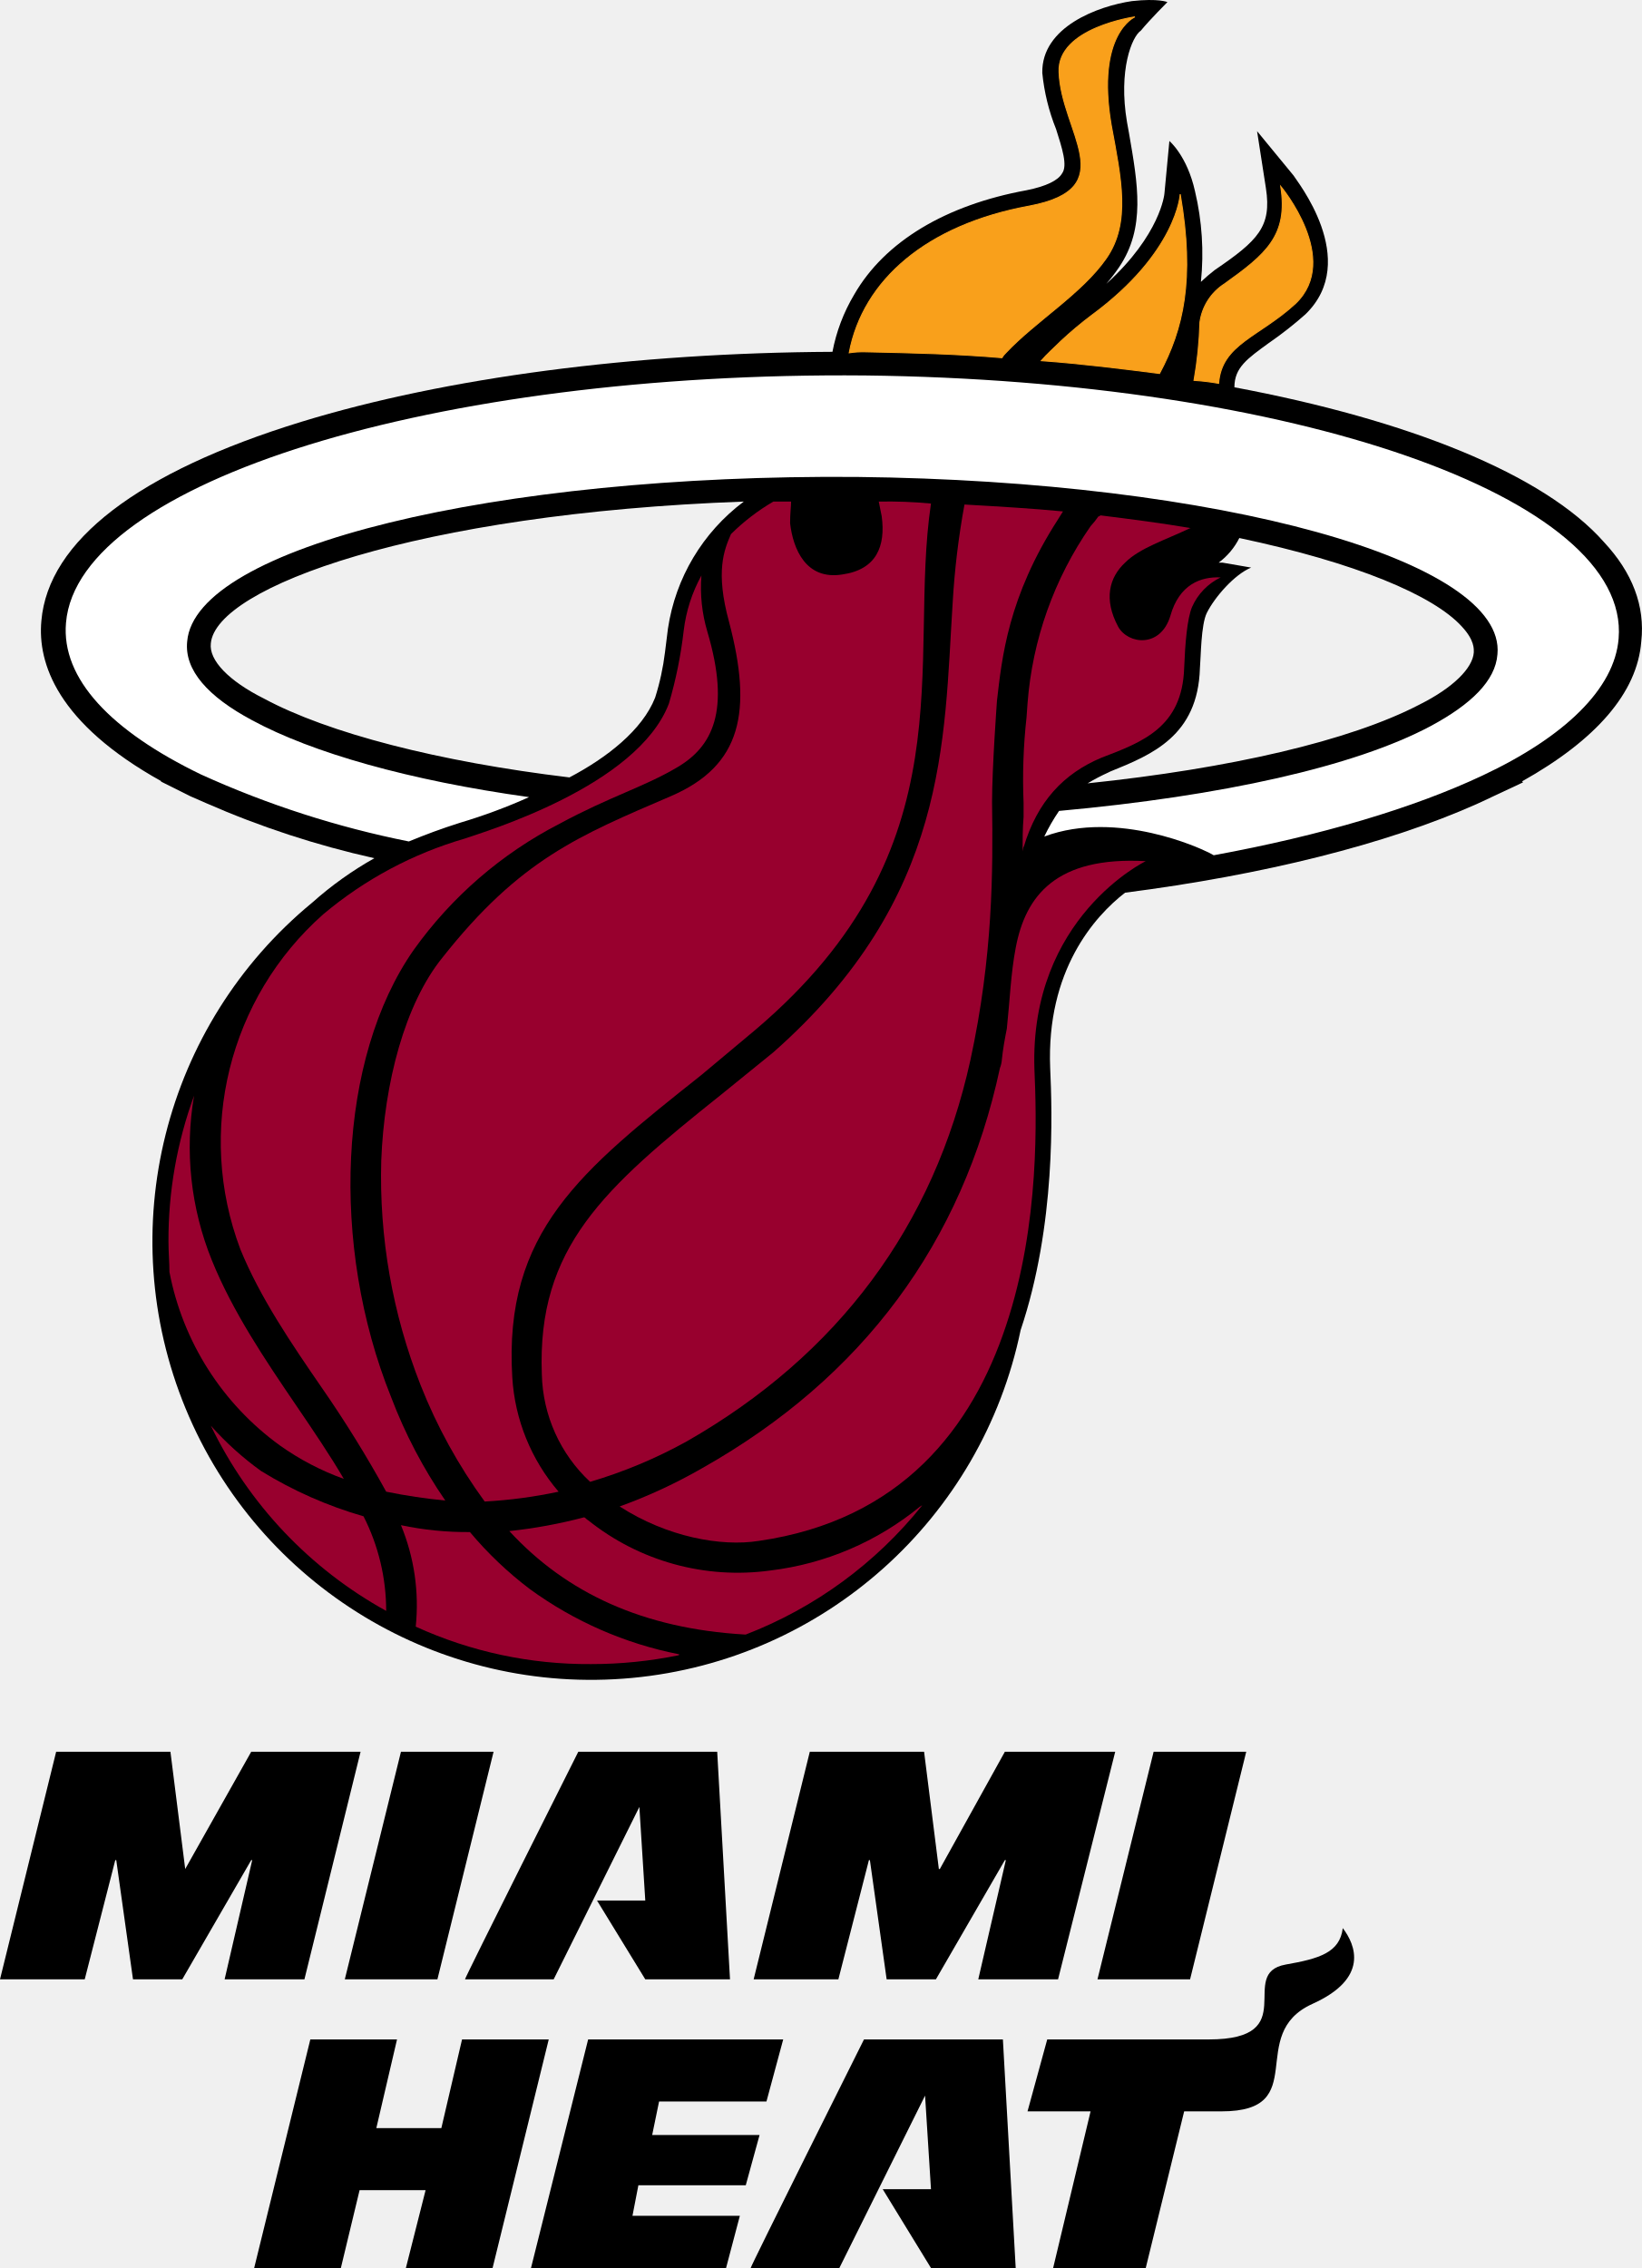
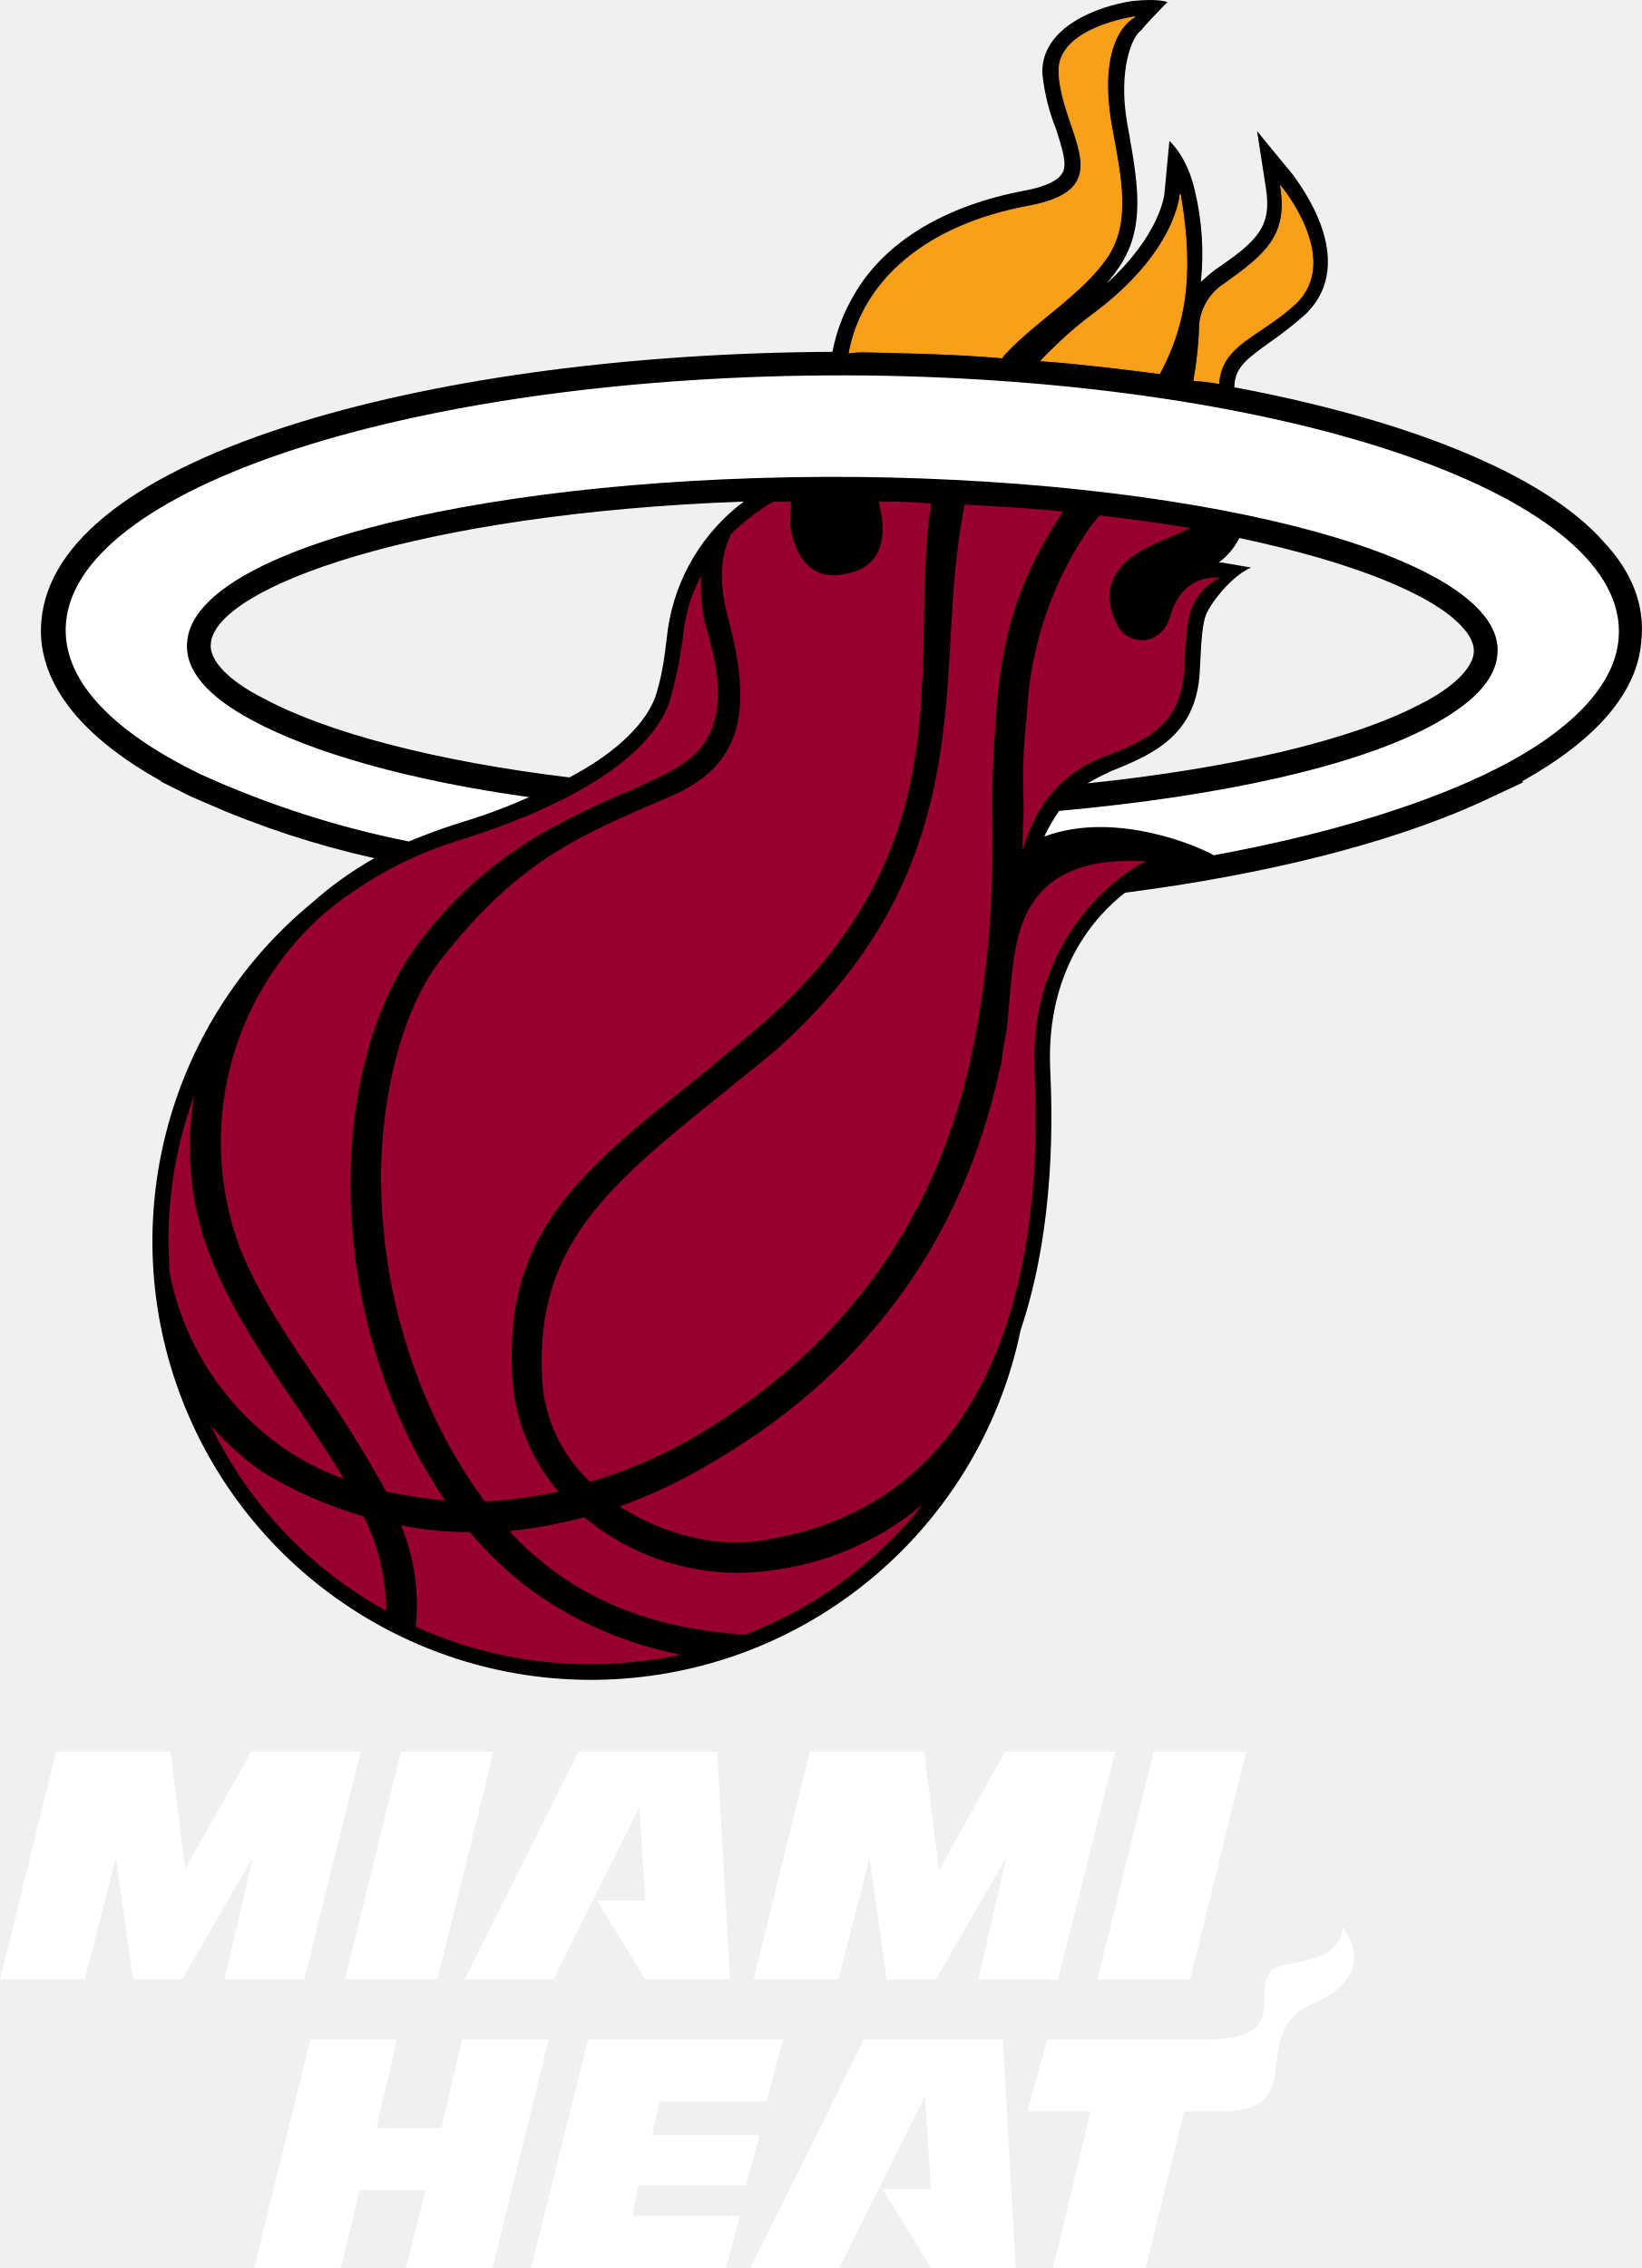
<svg xmlns="http://www.w3.org/2000/svg" height="276.254" width="200.005" version="1.1" viewBox="0 0 200.005 276.254">
+   <style>
+     .text{
+         fill: #fff;
+     }
+     </style>
  <path d="M25.68,78.374c.6-6.84,25.08-15.84,64.92-17.28a23.681,23.681,0,0,0-9.24,15.48l-.36,2.88a30.299,30.299,0,0,1-1.2,5.52c-1.56,3.96-5.88,7.32-10.44,9.72-15.96-1.92-29.4-5.4-37.2-9.6C27.84,82.934,25.44,80.414,25.68,78.374Zm152.4-2.04c1.56,1.68,1.44,2.76,1.44,3.12-.12,1.92-2.52,4.32-6.6,6.36-8.52,4.44-23.16,7.8-40.44,9.6a24.181,24.181,0,0,1,2.52-1.32l.24-.12c5.04-2.04,10.68-4.32,10.92-12.6.12-1.32.12-5.28.84-6.72.96-1.92,3.36-4.68,5.4-5.52l-3.48-.6h-.48a8.439,8.439,0,0,0,2.52-3C165.12,68.534,174.6,72.494,178.08,76.334Zm17.28-10.32c-7.32-8.28-23.88-14.88-45-18.84,0-2.4,1.56-3.48,4.2-5.4a46.018,46.018,0,0,0,4.44-3.48c6.84-6.6-1.2-16.44-1.44-16.92l-4.44-5.4,1.08,6.96c.72,4.68-.96,6.36-6.24,9.96a20.905,20.905,0,0,0-1.68,1.44,33.072,33.072,0,0,0-.72-11.04c-.96-4.32-3.12-6.12-3.12-6.12l-.6,6.36c0,.12-.48,5.04-7.08,11.04a23.068,23.068,0,0,0,1.56-2.04c3.24-4.8,2.28-10.08,1.2-16.32l-.24-1.32c-1.08-6.36.6-10.44,1.68-11.16,1.08-1.32,3.24-3.48,3.24-3.48s-1.08-.48-4.32-.12c-4.08.6-11.04,3.12-10.92,8.76a24.847,24.847,0,0,0,1.68,6.84c.72,2.28,1.44,4.44.72,5.4-.48.84-1.92,1.56-4.32,2.04-9.84,1.8-17.28,6.24-21,12.72a21.38,21.38,0,0,0-2.64,6.96c-24.12.12-47.04,3.12-64.68,8.52-19.92,6.12-30.84,14.52-31.68,24.24-.48,5.16,1.92,12.48,14.64,19.56h-.12l3.6,1.8,1.92.84a111.272,111.272,0,0,0,20.52,6.72,43.088,43.088,0,0,0-7.56,5.4,53.43,53.43,0,1,0,86.28,52.08c4.32-12.84,3.84-26.64,3.6-31.92-.48-11.88,5.4-18.48,9.12-21.36,16.8-2.16,31.8-5.88,42.84-10.8l1.8-.84,3.84-1.8-.12-.12c9-5.04,14.04-10.8,14.52-17.04C200.4,73.814,198.84,69.734,195.36,66.014Z" />
-   <polygon points="53.28 241.094 60.12 213.374 48.84 213.374 42 241.094 53.28 241.094" />
-   <path d="M77.88,220.094l.72,11.4H72.72l5.88,9.6H88.92l-1.56-27.72H70.44s-13.92,27.72-13.8,27.72h10.8Z" />
-   <polygon points="51.84 266.774 49.44 276.254 60 276.254 66.84 248.414 56.28 248.414 53.76 259.214 45.84 259.214 48.36 248.414 37.8 248.414 30.96 276.254 41.52 276.254 43.8 266.774 51.84 266.774" />
-   <polygon points="77.04 269.894 77.76 266.174 90.84 266.174 92.52 260.054 79.44 260.054 80.28 255.974 93.36 255.974 95.4 248.414 71.64 248.414 64.68 276.254 88.44 276.254 90.12 269.894 77.04 269.894" />
-   <polygon points="144.96 241.094 151.8 213.374 140.52 213.374 133.68 241.094 144.96 241.094" />
-   <path d="M163.56,234.854c1.56,2.04,3.24,6.12-3.72,9.24-8.16,3.72,0,13.08-11.04,13.08h-4.56l-4.68,19.08H128.28l4.56-19.08h-7.68l2.4-8.76h19.68c11.52,0,3.36-8.04,9.36-9.12C160.68,238.574,163.2,237.854,163.56,234.854Z" />
-   <polygon points="22.56 227.654 20.76 213.374 6.84 213.374 0 241.094 10.32 241.094 14.04 226.574 14.16 226.574 16.2 241.094 22.2 241.094 30.6 226.574 30.72 226.574 27.36 241.094 37.08 241.094 43.92 213.374 30.6 213.374 22.56 227.654" />
-   <polygon points="114.36 227.654 112.56 213.374 98.64 213.374 91.8 241.094 102.12 241.094 105.84 226.574 105.96 226.574 108 241.094 114 241.094 122.4 226.574 122.52 226.574 119.16 241.094 128.88 241.094 135.84 213.374 122.4 213.374 114.48 227.654 114.36 227.654" />
-   <path d="M112.68,255.254l.72,11.4h-5.88l5.88,9.6h10.32l-1.56-27.84H105.24s-13.92,27.84-13.8,27.84h10.8Z" />
+   <polygon class="text" points="53.28 241.094 60.12 213.374 48.84 213.374 42 241.094 53.28 241.094" />
+   <path class="text" d="M77.88,220.094l.72,11.4H72.72l5.88,9.6H88.92l-1.56-27.72H70.44s-13.92,27.72-13.8,27.72h10.8Z" />
+   <polygon class="text" points="51.84 266.774 49.44 276.254 60 276.254 66.84 248.414 56.28 248.414 53.76 259.214 45.84 259.214 48.36 248.414 37.8 248.414 30.96 276.254 41.52 276.254 43.8 266.774 51.84 266.774" />
+   <polygon class="text" points="77.04 269.894 77.76 266.174 90.84 266.174 92.52 260.054 79.44 260.054 80.28 255.974 93.36 255.974 95.4 248.414 71.64 248.414 64.68 276.254 88.44 276.254 90.12 269.894 77.04 269.894" />
+   <polygon class="text" points="144.96 241.094 151.8 213.374 140.52 213.374 133.68 241.094 144.96 241.094" />
+   <path class="text" d="M163.56,234.854c1.56,2.04,3.24,6.12-3.72,9.24-8.16,3.72,0,13.08-11.04,13.08h-4.56l-4.68,19.08H128.28l4.56-19.08h-7.68l2.4-8.76h19.68c11.52,0,3.36-8.04,9.36-9.12C160.68,238.574,163.2,237.854,163.56,234.854Z" />
+   <polygon class="text" points="22.56 227.654 20.76 213.374 6.84 213.374 0 241.094 10.32 241.094 14.04 226.574 14.16 226.574 16.2 241.094 22.2 241.094 30.6 226.574 30.72 226.574 27.36 241.094 37.08 241.094 43.92 213.374 30.6 213.374 22.56 227.654" />
+   <polygon class="text" points="114.36 227.654 112.56 213.374 98.64 213.374 91.8 241.094 102.12 241.094 105.84 226.574 105.96 226.574 108 241.094 114 241.094 122.4 226.574 122.52 226.574 119.16 241.094 128.88 241.094 135.84 213.374 122.4 213.374 114.48 227.654 114.36 227.654" />
+   <path class="text" d="M112.68,255.254l.72,11.4h-5.88l5.88,9.6h10.32l-1.56-27.84H105.24s-13.92,27.84-13.8,27.84h10.8Z" />
  <path d="M20.64,154.934a33.982,33.982,0,0,0,13.44,21.12,32.241,32.241,0,0,0,7.8,4.08c-1.68-2.88-3.72-5.88-5.76-8.88-3.84-5.64-7.8-11.52-10.32-17.76a36.815,36.815,0,0,1-2.16-20.04,51.182,51.182,0,0,0-3.12,17.76C20.52,152.534,20.64,153.734,20.64,154.934Z" fill="#98002e" />
  <path d="M29.28,152.174c2.4,5.88,6.24,11.52,9.96,16.92a143.545,143.545,0,0,1,7.8,12.6,69.295,69.295,0,0,0,7.2,1.08,59.363,59.363,0,0,1-6.6-12.6c-7.44-18.48-6.48-41.28,2.76-54.48a49.892,49.892,0,0,1,17.76-15.36c6.24-3.36,10.2-4.44,14.28-6.84,4.32-2.52,6.6-6.84,3.72-16.56a18.801,18.801,0,0,1-.72-6.84,18.462,18.462,0,0,0-2.16,6.72,52.994,52.994,0,0,1-1.8,8.88c-3.84,10.08-22.44,15.6-24.84,16.44a47.298,47.298,0,0,0-17.28,9.24A37.037,37.037,0,0,0,29.28,152.174Z" fill="#98002e" />
  <path d="M107.04,61.094q.18.9.36,1.8c.48,3.6-.6,6.48-4.8,7.08-4.44.72-6-3.12-6.36-6.24,0-1.2.12-2.04.12-2.64H94.2a25.844,25.844,0,0,0-5.16,3.96c-.84,1.92-1.92,4.56-.24,10.68,2.88,10.92,1.56,17.52-7.08,21.24-11.16,4.8-18.36,7.68-27.84,19.68-4.56,5.64-7.08,15.24-7.44,24.72a69.217,69.217,0,0,0,4.8,27.36,63.646,63.646,0,0,0,7.8,14.16,57.846,57.846,0,0,0,9-1.2,23.565,23.565,0,0,1-5.64-13.92c-1.08-17.76,8.4-25.2,23.04-36.84l6.6-5.52c26.16-22.2,18.48-44.76,21.36-64.08A56.347,56.347,0,0,0,107.04,61.094Z" fill="#98002e" />
  <path d="M117.48,61.454a96.467,96.467,0,0,0-1.44,12c-1.08,16.8-.48,35.88-21.84,54.72l-6.36,5.16c-14.28,11.4-22.44,18.6-21.84,34.08a18.47,18.47,0,0,0,5.88,13.08,58.284,58.284,0,0,0,11.76-4.92c18.48-10.56,30.12-26.28,34.56-46.44,2.76-12.72,2.76-23.04,2.64-31.44,0-4.2.6-12.36.6-12.36.6-5.16,1.32-12.6,7.44-22.08.24-.36.36-.6.6-.96C125.76,61.934,121.68,61.694,117.48,61.454Z" fill="#98002e" />
  <path d="M123.72,115.454c-.6,3.12-.72,6.48-1.08,9.84-.24,1.2-.48,2.52-.6,3.72a3.503,3.503,0,0,1-.24,1.08c-4.56,21.24-16.68,37.68-36.24,48.72a63.136,63.136,0,0,1-10.08,4.68c5.76,3.72,12.36,4.92,16.92,4.2,17.52-2.52,26.04-13.92,30.12-26.16,4.2-12.48,3.72-25.8,3.48-31.32-.6-18.48,13.56-25.32,13.56-25.32C128.64,104.294,124.92,109.094,123.72,115.454Z" fill="#98002e" />
  <path d="M112.08,183.494a35.427,35.427,0,0,1-18.24,7.8,29.136,29.136,0,0,1-22.2-6.12c-.24-.12-.24-.24-.48-.36a60.82,60.82,0,0,1-9.12,1.68c6.96,7.56,16.32,11.88,28.68,12.6h.12a51.1,51.1,0,0,0,21.48-15.72C112.2,183.374,112.2,183.494,112.08,183.494Z" fill="#98002e" />
  <path d="M47.04,196.214a25.382,25.382,0,0,0-2.76-11.52,50.167,50.167,0,0,1-12.48-5.52,37.441,37.441,0,0,1-6.12-5.52A51.117,51.117,0,0,0,47.04,196.214Z" fill="#98002e" />
  <path d="M82.68,201.494a45.906,45.906,0,0,1-18.12-7.92,44.814,44.814,0,0,1-7.32-6.96,39.12,39.12,0,0,1-8.4-.84,25.503,25.503,0,0,1,1.8,12.36A50.515,50.515,0,0,0,72,202.694a52.864,52.864,0,0,0,10.68-1.08C82.8,201.494,82.68,201.494,82.68,201.494Z" fill="#98002e" />
  <path d="M142.56,75.014c-1.2,3.96-5.16,3.48-6.36,1.32-1.8-3.36-1.08-6,.84-7.8,1.8-1.8,4.92-2.76,7.92-4.2h.12c-3.48-.6-7.2-1.08-11.04-1.56-.12.12-.12.12-.24.12a10.489,10.489,0,0,1-.96,1.2,43.612,43.612,0,0,0-7.68,21.6l-.12,1.68a68.752,68.752,0,0,0-.36,10.44v1.68c-.12,1.44-.12,2.88-.12,4.2h0c.12-.6.12-.72.12-.48,1.68-5.64,4.92-9,9.48-10.92,5.04-1.92,9.84-3.72,10.08-10.92.12-3,.36-6,.96-7.44a7.257,7.257,0,0,1,3.48-3.6C146.28,70.214,143.64,71.174,142.56,75.014Z" fill="#98002e" />
  <path d="M148.44,46.694c.36-4.8,4.92-5.64,9.36-9.72,5.64-5.4-1.8-14.28-1.8-14.28.96,6-1.8,8.28-6.84,11.88a6.626,6.626,0,0,0-3,4.68,48.84,48.84,0,0,1-.72,7.08A25.566,25.566,0,0,1,148.44,46.694Z" fill="#f9a01b" />
  <path d="M148.44,46.694c.36-4.8,4.92-5.64,9.36-9.72,5.64-5.4-1.8-14.28-1.8-14.28.96,6-1.8,8.28-6.84,11.88a6.626,6.626,0,0,0-3,4.68,48.84,48.84,0,0,1-.72,7.08A25.566,25.566,0,0,1,148.44,46.694Z" fill="none" stroke="#f9a01b" stroke-width="0.12" />
  <path d="M132.96,38.414a46.51,46.51,0,0,0-3.72,3.12c-.84.84-1.68,1.56-2.4,2.4,4.92.36,9.72.96,14.4,1.56,2.88-5.4,4.32-11.4,2.52-21.84C143.76,23.654,143.4,30.734,132.96,38.414Z" fill="#f9a01b" />
  <path d="M132.96,38.414a46.51,46.51,0,0,0-3.72,3.12c-.84.84-1.68,1.56-2.4,2.4,4.92.36,9.72.96,14.4,1.56,2.88-5.4,4.32-11.4,2.52-21.84C143.76,23.654,143.4,30.734,132.96,38.414Z" fill="none" stroke="#f9a01b" stroke-width="0.12" />
  <path d="M105.36,42.854c5.64.12,11.16.24,16.68.72a2.617,2.617,0,0,1,.48-.6c3.6-3.84,9.24-7.2,12.24-11.52s1.8-9.72.6-16.2c-1.92-11.16,2.88-13.2,2.88-13.2s-9.48,1.32-9.24,6.72c.24,7.32,7.8,14.16-3.6,16.32-12.48,2.28-20.28,9-21.96,17.88A10.981,10.981,0,0,1,105.36,42.854Z" fill="#f9a01b" />
  <path d="M105.36,42.854c5.64.12,11.16.24,16.68.72a2.617,2.617,0,0,1,.48-.6c3.6-3.84,9.24-7.2,12.24-11.52s1.8-9.72.6-16.2c-1.92-11.16,2.88-13.2,2.88-13.2s-9.48,1.32-9.24,6.72c.24,7.32,7.8,14.16-3.6,16.32-12.48,2.28-20.28,9-21.96,17.88A10.981,10.981,0,0,1,105.36,42.854Z" fill="none" stroke="#f9a01b" stroke-width="0.12" />
  <path d="M105.36,45.734c-52.32-.48-95.88,12.96-97.32,30.12-.6,6.84,5.52,13.2,16.44,18.48a116.358,116.358,0,0,0,25.32,8.16c2.04-.84,3.96-1.56,6.24-2.28a67.399,67.399,0,0,0,8.4-3.12c-14.64-2.04-26.4-5.4-33.72-9.36-5.4-2.88-8.28-6.12-7.92-9.6.96-11.52,37.56-20.4,81.6-20.04,44.16.48,79.08,10.2,78,21.6-.24,3.24-3.24,6.12-8.16,8.76-9.24,4.92-25.44,8.52-45.24,10.32a23.978,23.978,0,0,0-1.8,3.12c9-3.36,19.44,1.68,19.44,1.68a9.494,9.494,0,0,1,1.2.6c13.08-2.4,24.36-5.76,32.76-9.72,9.96-4.68,16.08-10.56,16.56-16.68C198.6,60.614,157.56,46.334,105.36,45.734Z" fill="#fff" />
</svg>
